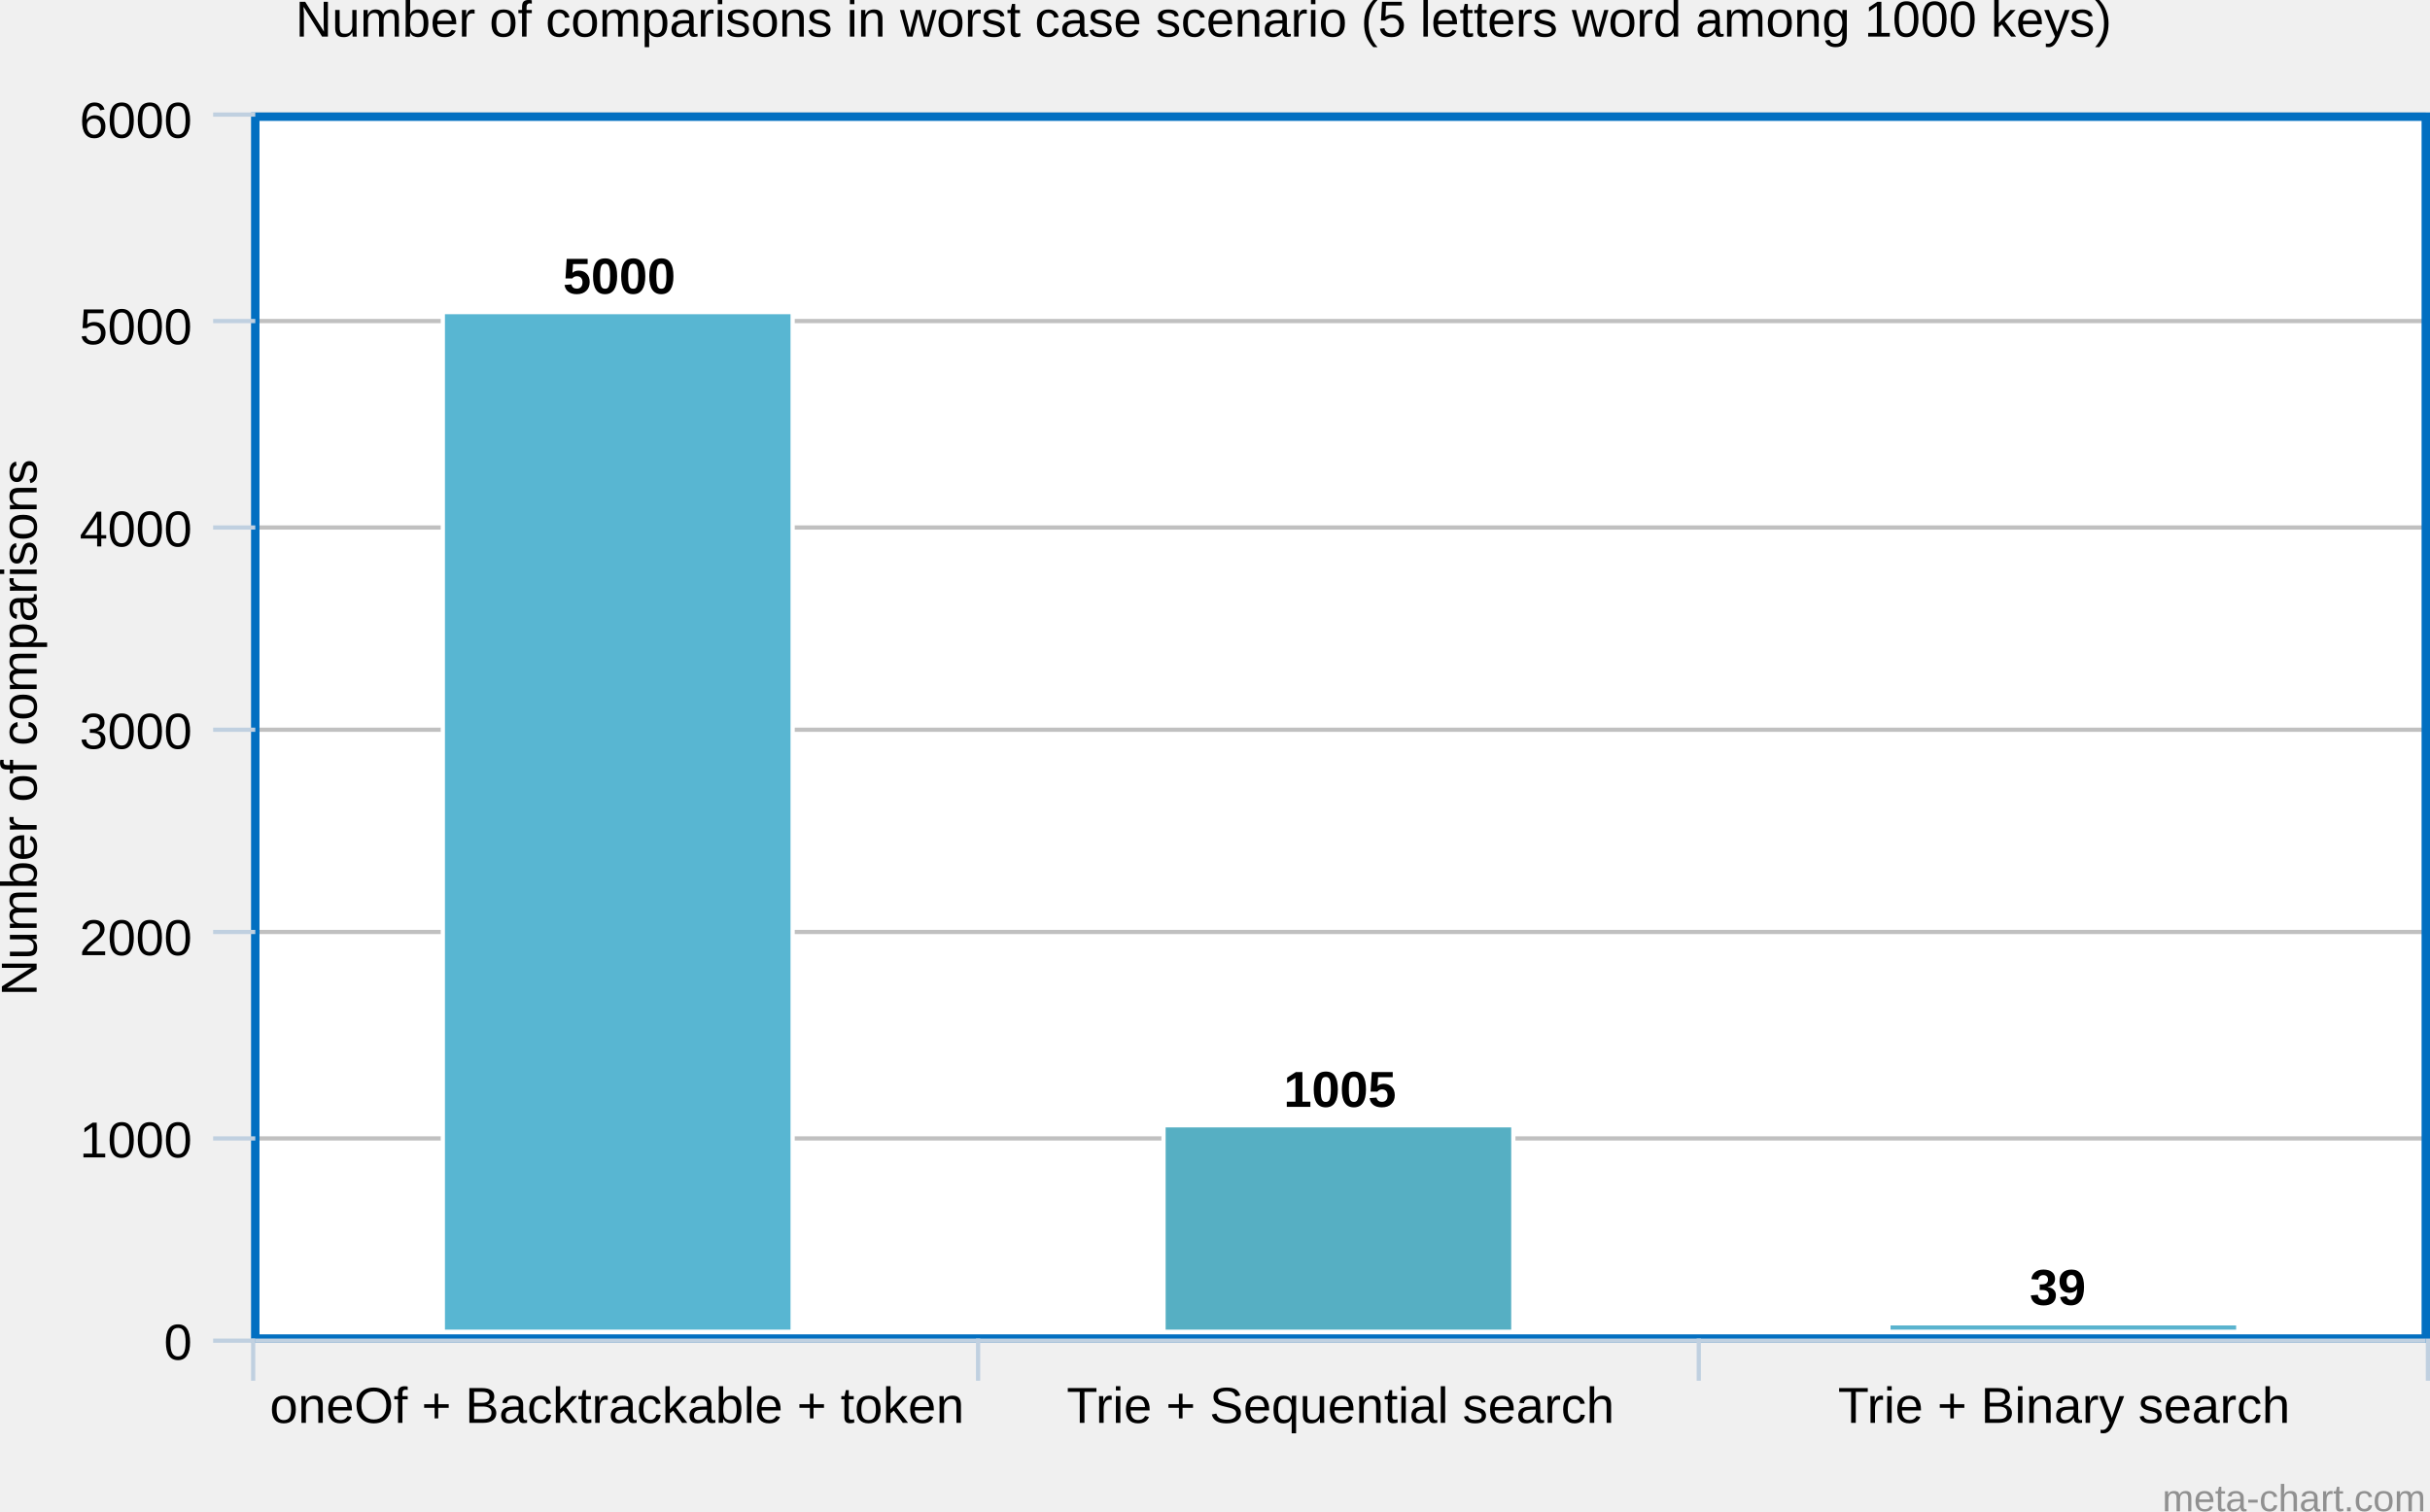
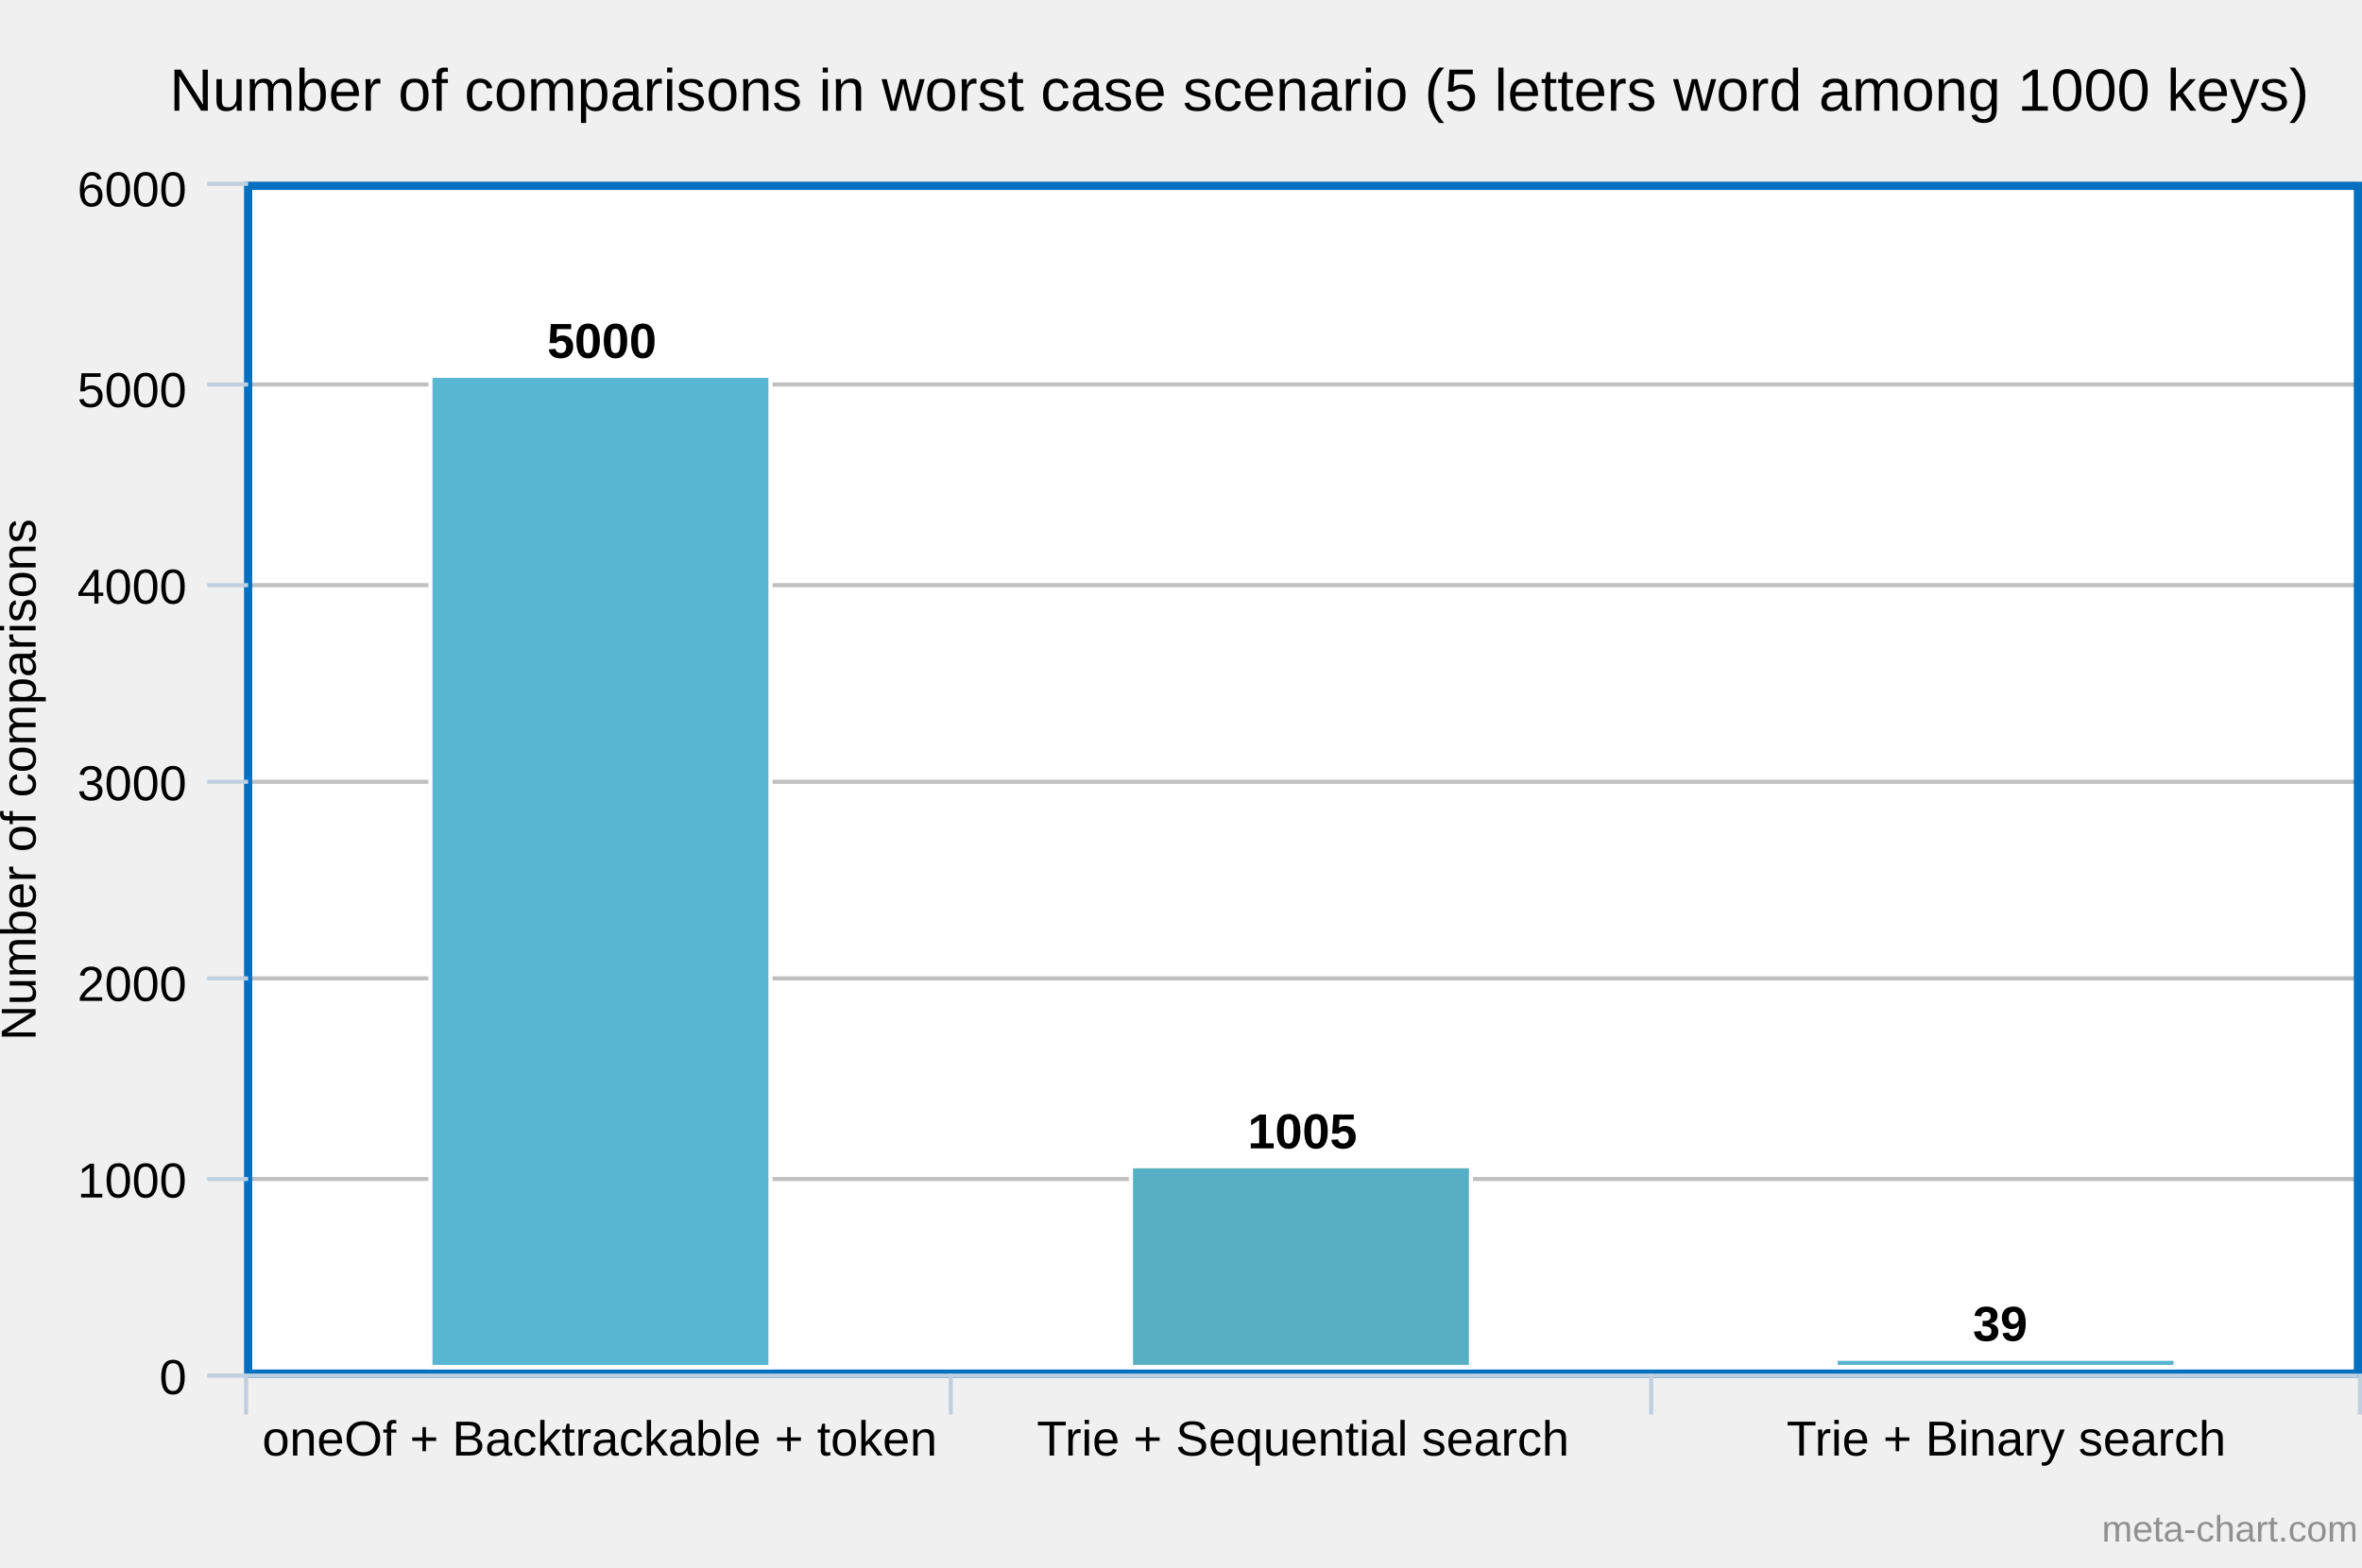
- <svg xmlns="http://www.w3.org/2000/svg" width="143.893mm" height="89.541mm" viewBox="0 0 143.893 89.541" version="1.1" id="svg8">
+ <svg xmlns="http://www.w3.org/2000/svg" id="svg8" version="1.1" viewBox="0 0 143.893 95.541" height="95.541mm" width="143.893mm">
  <defs id="defs2">
    <clipPath id="highcharts-35">
-       <rect id="rect1042" height="288" width="513" y="1" x="1" />
+       <rect x="1" y="1" width="513" height="288" id="rect1042" />
    </clipPath>
  </defs>
-   <g id="layer1" transform="translate(-42.95802,-62.10758)">
-     <rect x="58.074" y="69.019" width="128.528" height="72.375" id="rect1047" style="font-size:medium;font-family:'lucida grande', 'lucida sans unicode', arial, helvetica, sans-serif;fill:#ffffff;stroke-width:0.25" />
-     <path d="M 58.074,141.519 H 186.602 V 129.54 H 58.074" id="path1049" style="font-size:medium;font-family:'lucida grande', 'lucida sans unicode', arial, helvetica, sans-serif;fill:#ffffff;fill-opacity:0.5;stroke-width:0.25" />
-     <path d="M 58.074,117.311 H 186.602 V 105.332 H 58.074" id="path1051" style="font-size:medium;font-family:'lucida grande', 'lucida sans unicode', arial, helvetica, sans-serif;fill:#ffffff;fill-opacity:0.5;stroke-width:0.25" />
-     <path d="M 58.074,93.352 H 186.602 V 81.123 H 58.074" id="path1053" style="font-size:medium;font-family:'lucida grande', 'lucida sans unicode', arial, helvetica, sans-serif;fill:#ffffff;fill-opacity:0.5;stroke-width:0.25" />
-     <g style="font-size:medium;font-family:'lucida grande', 'lucida sans unicode', arial, helvetica, sans-serif" class="highcharts-grid" id="g1055" transform="matrix(0.2645833,0,0,0.2645833,42.01538,46.97755)" />
-     <g style="font-size:medium;font-family:'lucida grande', 'lucida sans unicode', arial, helvetica, sans-serif" class="highcharts-grid" id="g1071" transform="matrix(0.249568,0,0,0.249568,39.35683,59.53586)">
-       <path d="M 75,328.5 H 590" id="path1057" style="opacity:1;fill:none;stroke:#c0c0c0;stroke-width:1" />
-       <path d="M 75,280.5 H 590" id="path1059" style="opacity:1;fill:none;stroke:#c0c0c0;stroke-width:1" />
-       <path d="M 75,231.5 H 590" id="path1061" style="opacity:1;fill:none;stroke:#c0c0c0;stroke-width:1" />
-       <path d="M 75,183.5 H 590" id="path1063" style="opacity:1;fill:none;stroke:#c0c0c0;stroke-width:1" />
-       <path d="M 75,135.5 H 590" id="path1065" style="opacity:1;fill:none;stroke:#c0c0c0;stroke-width:1" />
-       <path d="M 75,86.5 H 590" id="path1067" style="opacity:1;fill:none;stroke:#c0c0c0;stroke-width:1" />
-       <path d="M 75,37.5 H 590" id="path1069" style="opacity:1;fill:none;stroke:#c0c0c0;stroke-width:1" />
+   <g transform="translate(-42.95802,-56.10756)" id="layer1">
+     <rect style="font-size:medium;font-family:'lucida grande', 'lucida sans unicode', arial, helvetica, sans-serif;fill:#ffffff;stroke-width:0.25" id="rect1047" height="72.375" width="128.528" y="67.432" x="58.074" />
+     <path style="font-size:medium;font-family:'lucida grande', 'lucida sans unicode', arial, helvetica, sans-serif;fill:#ffffff;fill-opacity:0.5;stroke-width:0.25" id="path1049" d="M 58.074,139.931 H 186.602 V 127.952 H 58.074" />
+     <path style="font-size:medium;font-family:'lucida grande', 'lucida sans unicode', arial, helvetica, sans-serif;fill:#ffffff;fill-opacity:0.5;stroke-width:0.25" id="path1051" d="M 58.074,115.723 H 186.602 V 103.744 H 58.074" />
+     <path style="font-size:medium;font-family:'lucida grande', 'lucida sans unicode', arial, helvetica, sans-serif;fill:#ffffff;fill-opacity:0.5;stroke-width:0.25" id="path1053" d="M 58.074,91.765 H 186.602 V 79.536 H 58.074" />
+     <g transform="matrix(0.2645833,0,0,0.2645833,42.01538,46.97755)" id="g1055" class="highcharts-grid" style="font-size:medium;font-family:'lucida grande', 'lucida sans unicode', arial, helvetica, sans-serif" />
+     <g transform="matrix(0.249568,0,0,0.249568,39.35683,57.94836)" id="g1071" class="highcharts-grid" style="font-size:medium;font-family:'lucida grande', 'lucida sans unicode', arial, helvetica, sans-serif">
+       <path style="opacity:1;fill:none;stroke:#c0c0c0;stroke-width:1" id="path1057" d="M 75,328.5 H 590" />
+       <path style="opacity:1;fill:none;stroke:#c0c0c0;stroke-width:1" id="path1059" d="M 75,280.5 H 590" />
+       <path style="opacity:1;fill:none;stroke:#c0c0c0;stroke-width:1" id="path1061" d="M 75,231.5 H 590" />
+       <path style="opacity:1;fill:none;stroke:#c0c0c0;stroke-width:1" id="path1063" d="M 75,183.5 H 590" />
+       <path style="opacity:1;fill:none;stroke:#c0c0c0;stroke-width:1" id="path1065" d="M 75,135.5 H 590" />
+       <path style="opacity:1;fill:none;stroke:#c0c0c0;stroke-width:1" id="path1067" d="M 75,86.5 H 590" />
+       <path style="opacity:1;fill:none;stroke:#c0c0c0;stroke-width:1" id="path1069" d="M 75,37.5 H 590" />
    </g>
-     <rect x="58.074" y="69.019" width="128.528" height="72.375" id="rect1073" style="font-size:medium;font-family:'lucida grande', 'lucida sans unicode', arial, helvetica, sans-serif;fill:none;stroke:#026fc1;stroke-width:0.499" />
-     <g style="font-size:medium;font-family:'lucida grande', 'lucida sans unicode', arial, helvetica, sans-serif" class="highcharts-axis" id="g1085" transform="matrix(0.249568,0,0,0.249568,39.35683,59.53586)">
-       <path d="m 246.5,328 v 10" id="path1075" style="opacity:1;fill:none;stroke:#c0d0e0;stroke-width:1" />
-       <path d="m 417.5,328 v 10" id="path1077" style="opacity:1;fill:none;stroke:#c0d0e0;stroke-width:1" />
-       <path d="m 590.5,328 v 10" id="path1079" style="opacity:1;fill:none;stroke:#c0d0e0;stroke-width:1" />
-       <path d="m 74.5,328 v 10" id="path1081" style="opacity:1;fill:none;stroke:#c0d0e0;stroke-width:1" />
-       <path d="M 75,328.5 H 590" id="path1083" style="fill:none;stroke:#c0d0e0;stroke-width:1" />
+     <rect style="font-size:medium;font-family:'lucida grande', 'lucida sans unicode', arial, helvetica, sans-serif;fill:none;stroke:#026fc1;stroke-width:0.499" id="rect1073" height="72.375" width="128.528" y="67.432" x="58.074" />
+     <g transform="matrix(0.249568,0,0,0.249568,39.35683,57.94836)" id="g1085" class="highcharts-axis" style="font-size:medium;font-family:'lucida grande', 'lucida sans unicode', arial, helvetica, sans-serif">
+       <path style="opacity:1;fill:none;stroke:#c0d0e0;stroke-width:1" id="path1075" d="m 246.5,328 v 10" />
+       <path style="opacity:1;fill:none;stroke:#c0d0e0;stroke-width:1" id="path1077" d="m 417.5,328 v 10" />
+       <path style="opacity:1;fill:none;stroke:#c0d0e0;stroke-width:1" id="path1079" d="m 590.5,328 v 10" />
+       <path style="opacity:1;fill:none;stroke:#c0d0e0;stroke-width:1" id="path1081" d="m 74.5,328 v 10" />
+       <path style="fill:none;stroke:#c0d0e0;stroke-width:1" id="path1083" d="M 75,328.5 H 590" />
    </g>
-     <g style="font-size:medium;font-family:'lucida grande', 'lucida sans unicode', arial, helvetica, sans-serif" class="highcharts-axis" id="g1105" transform="matrix(0.249568,0,0,0.249568,39.35683,59.53586)">
-       <path d="M 75,328.5 H 65" id="path1087" style="opacity:1;fill:none;stroke:#c0d0e0;stroke-width:1" />
-       <path d="M 75,280.5 H 65" id="path1089" style="opacity:1;fill:none;stroke:#c0d0e0;stroke-width:1" />
-       <path d="M 75,231.5 H 65" id="path1091" style="opacity:1;fill:none;stroke:#c0d0e0;stroke-width:1" />
-       <path d="M 75,183.5 H 65" id="path1093" style="opacity:1;fill:none;stroke:#c0d0e0;stroke-width:1" />
-       <path d="M 75,135.5 H 65" id="path1095" style="opacity:1;fill:none;stroke:#c0d0e0;stroke-width:1" />
-       <path d="M 75,86.5 H 65" id="path1097" style="opacity:1;fill:none;stroke:#c0d0e0;stroke-width:1" />
-       <path d="M 75,37.5 H 65" id="path1099" style="opacity:1;fill:none;stroke:#c0d0e0;stroke-width:1" />
-       <text x="23.125" transform="rotate(-90,23.125,183)" class=" highcharts-yaxis-title" style="color:#000000;font-weight:normal;font-size:12px;font-family:arial, sans-serif;text-transform:none;text-anchor:middle;fill:#000000" y="183" id="text1103">
+     <g transform="matrix(0.249568,0,0,0.249568,39.35683,57.94836)" id="g1105" class="highcharts-axis" style="font-size:medium;font-family:'lucida grande', 'lucida sans unicode', arial, helvetica, sans-serif">
+       <path style="opacity:1;fill:none;stroke:#c0d0e0;stroke-width:1" id="path1087" d="M 75,328.5 H 65" />
+       <path style="opacity:1;fill:none;stroke:#c0d0e0;stroke-width:1" id="path1089" d="M 75,280.5 H 65" />
+       <path style="opacity:1;fill:none;stroke:#c0d0e0;stroke-width:1" id="path1091" d="M 75,231.5 H 65" />
+       <path style="opacity:1;fill:none;stroke:#c0d0e0;stroke-width:1" id="path1093" d="M 75,183.5 H 65" />
+       <path style="opacity:1;fill:none;stroke:#c0d0e0;stroke-width:1" id="path1095" d="M 75,135.5 H 65" />
+       <path style="opacity:1;fill:none;stroke:#c0d0e0;stroke-width:1" id="path1097" d="M 75,86.5 H 65" />
+       <path style="opacity:1;fill:none;stroke:#c0d0e0;stroke-width:1" id="path1099" d="M 75,37.5 H 65" />
+       <text id="text1103" y="183" style="color:#000000;font-weight:normal;font-size:12px;font-family:arial, sans-serif;text-transform:none;text-anchor:middle;fill:#000000" class=" highcharts-yaxis-title" transform="rotate(-90,23.125,183)" x="23.125">
        <tspan id="tspan1101">Number of comparisons</tspan>
      </text>
    </g>
-     <rect x="69.18" y="80.594" width="20.714" height="60.395" rx="0" ry="0" id="rect1107" style="font-size:medium;font-family:'lucida grande', 'lucida sans unicode', arial, helvetica, sans-serif;fill:#58b6d2;stroke:#ffffff;stroke-width:0.25" />
-     <rect x="111.856" y="128.761" width="20.714" height="12.229" rx="0" ry="0" id="rect1109" style="font-size:medium;font-family:'lucida grande', 'lucida sans unicode', arial, helvetica, sans-serif;fill:#56afc3;stroke:#ffffff;stroke-width:0.25" />
-     <rect x="154.782" y="140.491" width="20.714" height="0.499" rx="0" ry="0" id="rect1111" style="font-size:medium;font-family:'lucida grande', 'lucida sans unicode', arial, helvetica, sans-serif;fill:#5ab3ce;stroke:#ffffff;stroke-width:0.25" />
-     <g style="font-size:medium;font-family:'lucida grande', 'lucida sans unicode', arial, helvetica, sans-serif" id="g1115" clip-path="none" transform="matrix(0.249568,0,0,0.249568,58.07443,69.01944)" class="highcharts-markers highcharts-series-0" />
-     <g style="font-size:medium;font-family:'lucida grande', 'lucida sans unicode', arial, helvetica, sans-serif" id="g1117" clip-path="url(#highcharts-35)" transform="matrix(0.249568,0,0,0.249568,58.07443,69.01944)" class="highcharts-series highcharts-series-1" />
-     <g style="font-size:medium;font-family:'lucida grande', 'lucida sans unicode', arial, helvetica, sans-serif" id="g1119" clip-path="none" transform="matrix(0.249568,0,0,0.249568,58.07443,69.01944)" class="highcharts-markers highcharts-series-1" />
-     <text x="114.227" class="highcharts-title" style="color:#000000;font-size:2.995px;font-family:arial, sans-serif;text-transform:none;text-anchor:middle;fill:#000000;stroke-width:0.25" y="64.278" id="text1125">
-       <tspan id="tspan1123" style="stroke-width:0.25">Number of comparisons in worst case scenario (5 letters word among 1000 keys)</tspan>
+     <rect style="font-size:medium;font-family:'lucida grande', 'lucida sans unicode', arial, helvetica, sans-serif;fill:#58b6d2;stroke:#ffffff;stroke-width:0.25" id="rect1107" ry="0" rx="0" height="60.395" width="20.714" y="79.007" x="69.18" />
+     <rect style="font-size:medium;font-family:'lucida grande', 'lucida sans unicode', arial, helvetica, sans-serif;fill:#56afc3;stroke:#ffffff;stroke-width:0.25" id="rect1109" ry="0" rx="0" height="12.229" width="20.714" y="127.173" x="111.856" />
+     <rect style="font-size:medium;font-family:'lucida grande', 'lucida sans unicode', arial, helvetica, sans-serif;fill:#5ab3ce;stroke:#ffffff;stroke-width:0.25" id="rect1111" ry="0" rx="0" height="0.499" width="20.714" y="138.903" x="154.782" />
+     <g class="highcharts-markers highcharts-series-0" transform="matrix(0.249568,0,0,0.249568,58.07443,69.01944)" clip-path="none" id="g1115" style="font-size:medium;font-family:'lucida grande', 'lucida sans unicode', arial, helvetica, sans-serif" />
+     <g class="highcharts-series highcharts-series-1" transform="matrix(0.249568,0,0,0.249568,58.07443,69.01944)" clip-path="url(#highcharts-35)" id="g1117" style="font-size:medium;font-family:'lucida grande', 'lucida sans unicode', arial, helvetica, sans-serif" />
+     <g class="highcharts-markers highcharts-series-1" transform="matrix(0.249568,0,0,0.249568,58.07443,69.01944)" clip-path="none" id="g1119" style="font-size:medium;font-family:'lucida grande', 'lucida sans unicode', arial, helvetica, sans-serif" />
+     <text id="text1125" y="62.854" style="color:#000000;font-size:3.63px;font-family:arial, sans-serif;text-transform:none;text-anchor:middle;fill:#000000;stroke-width:0.302" class="highcharts-title" x="118.455">
+       <tspan style="stroke-width:0.302" id="tspan1123">Number of comparisons in worst case scenario (5 letters word among 1000 keys)</tspan>
    </text>
-     <g class="highcharts-data-labels highcharts-series-0" transform="matrix(0.249568,0,0,0.249568,58.07443,69.01944)" id="g1145" style="font-size:medium;font-family:'lucida grande', 'lucida sans unicode', arial, helvetica, sans-serif;opacity:1">
-       <g transform="translate(68,25)" id="g1131">
-         <text x="5" style="color:#000000;font-weight:bold;font-size:12px;font-family:arial, sans-serif;fill:#000000" y="17" id="text1129">
+     <g style="font-size:medium;font-family:'lucida grande', 'lucida sans unicode', arial, helvetica, sans-serif;opacity:1" id="g1145" transform="matrix(0.249568,0,0,0.249568,58.07443,67.43194)" class="highcharts-data-labels highcharts-series-0">
+       <g id="g1131" transform="translate(68,25)">
+         <text id="text1129" y="17" style="color:#000000;font-weight:bold;font-size:12px;font-family:arial, sans-serif;fill:#000000" x="5">
          <tspan id="tspan1127">5000</tspan>
        </text>
      </g>
-       <g transform="translate(239,218)" id="g1137">
-         <text x="5" style="color:#000000;font-weight:bold;font-size:12px;font-family:arial, sans-serif;fill:#000000" y="17" id="text1135">
+       <g id="g1137" transform="translate(239,218)">
+         <text id="text1135" y="17" style="color:#000000;font-weight:bold;font-size:12px;font-family:arial, sans-serif;fill:#000000" x="5">
          <tspan id="tspan1133">1005</tspan>
        </text>
      </g>
-       <g transform="translate(416,265)" id="g1143">
-         <text x="5" style="color:#000000;font-weight:bold;font-size:12px;font-family:arial, sans-serif;fill:#000000" y="17" id="text1141">
+       <g id="g1143" transform="translate(416,265)">
+         <text id="text1141" y="17" style="color:#000000;font-weight:bold;font-size:12px;font-family:arial, sans-serif;fill:#000000" x="5">
          <tspan id="tspan1139">39</tspan>
        </text>
      </g>
    </g>
-     <g class="highcharts-data-labels highcharts-series-1" transform="matrix(0.2645833,0,0,0.2645833,61.85913,57.03171)" id="g1147" style="font-size:medium;font-family:'lucida grande', 'lucida sans unicode', arial, helvetica, sans-serif;opacity:1" />
-     <g style="font-size:medium;font-family:'lucida grande', 'lucida sans unicode', arial, helvetica, sans-serif" class="highcharts-axis-labels highcharts-xaxis-labels" id="g1175" transform="matrix(0.249568,0,0,0.249568,39.35683,59.53586)">
-       <text x="160.833" style="color:#000000;font-weight:normal;font-size:12px;font-family:arial, sans-serif;text-transform:none;text-anchor:middle;opacity:1;fill:#000000" y="348" id="text1165">
+     <g style="font-size:medium;font-family:'lucida grande', 'lucida sans unicode', arial, helvetica, sans-serif;opacity:1" id="g1147" transform="matrix(0.2645833,0,0,0.2645833,61.85913,57.03171)" class="highcharts-data-labels highcharts-series-1" />
+     <g transform="matrix(0.249568,0,0,0.249568,39.35683,57.94836)" id="g1175" class="highcharts-axis-labels highcharts-xaxis-labels" style="font-size:medium;font-family:'lucida grande', 'lucida sans unicode', arial, helvetica, sans-serif">
+       <text id="text1165" y="348" style="color:#000000;font-weight:normal;font-size:12px;font-family:arial, sans-serif;text-transform:none;text-anchor:middle;opacity:1;fill:#000000" x="160.833">
        <tspan id="tspan1163">oneOf + Backtrackable + token</tspan>
      </text>
-       <text x="332.5" style="color:#000000;font-weight:normal;font-size:12px;font-family:arial, sans-serif;text-transform:none;text-anchor:middle;opacity:1;fill:#000000" y="348" id="text1169">
+       <text id="text1169" y="348" style="color:#000000;font-weight:normal;font-size:12px;font-family:arial, sans-serif;text-transform:none;text-anchor:middle;opacity:1;fill:#000000" x="332.5">
        <tspan id="tspan1167">Trie + Sequential search</tspan>
      </text>
-       <text x="504.167" style="color:#000000;font-weight:normal;font-size:12px;font-family:arial, sans-serif;text-transform:none;text-anchor:middle;opacity:1;fill:#000000" y="348" id="text1173">
+       <text id="text1173" y="348" style="color:#000000;font-weight:normal;font-size:12px;font-family:arial, sans-serif;text-transform:none;text-anchor:middle;opacity:1;fill:#000000" x="504.167">
        <tspan id="tspan1171">Trie + Binary search</tspan>
      </text>
    </g>
-     <g style="font-size:medium;font-family:'lucida grande', 'lucida sans unicode', arial, helvetica, sans-serif" class="highcharts-axis-labels highcharts-yaxis-labels" id="g1205" transform="matrix(0.249568,0,0,0.249568,39.35683,59.53586)">
-       <text x="60" style="color:#000000;font-weight:normal;font-size:12px;font-family:arial, sans-serif;text-transform:none;text-anchor:end;opacity:1;fill:#000000" y="333" id="text1179">
+     <g transform="matrix(0.249568,0,0,0.249568,39.35683,57.94836)" id="g1205" class="highcharts-axis-labels highcharts-yaxis-labels" style="font-size:medium;font-family:'lucida grande', 'lucida sans unicode', arial, helvetica, sans-serif">
+       <text id="text1179" y="333" style="color:#000000;font-weight:normal;font-size:12px;font-family:arial, sans-serif;text-transform:none;text-anchor:end;opacity:1;fill:#000000" x="60">
        <tspan id="tspan1177">0</tspan>
      </text>
-       <text x="60" style="color:#000000;font-weight:normal;font-size:12px;font-family:arial, sans-serif;text-transform:none;text-anchor:end;opacity:1;fill:#000000" y="285" id="text1183">
+       <text id="text1183" y="285" style="color:#000000;font-weight:normal;font-size:12px;font-family:arial, sans-serif;text-transform:none;text-anchor:end;opacity:1;fill:#000000" x="60">
        <tspan id="tspan1181">1000</tspan>
      </text>
-       <text x="60" style="color:#000000;font-weight:normal;font-size:12px;font-family:arial, sans-serif;text-transform:none;text-anchor:end;opacity:1;fill:#000000" y="237" id="text1187">
+       <text id="text1187" y="237" style="color:#000000;font-weight:normal;font-size:12px;font-family:arial, sans-serif;text-transform:none;text-anchor:end;opacity:1;fill:#000000" x="60">
        <tspan id="tspan1185">2000</tspan>
      </text>
-       <text x="60" style="color:#000000;font-weight:normal;font-size:12px;font-family:arial, sans-serif;text-transform:none;text-anchor:end;opacity:1;fill:#000000" y="188" id="text1191">
+       <text id="text1191" y="188" style="color:#000000;font-weight:normal;font-size:12px;font-family:arial, sans-serif;text-transform:none;text-anchor:end;opacity:1;fill:#000000" x="60">
        <tspan id="tspan1189">3000</tspan>
      </text>
-       <text x="60" style="color:#000000;font-weight:normal;font-size:12px;font-family:arial, sans-serif;text-transform:none;text-anchor:end;opacity:1;fill:#000000" y="140" id="text1195">
+       <text id="text1195" y="140" style="color:#000000;font-weight:normal;font-size:12px;font-family:arial, sans-serif;text-transform:none;text-anchor:end;opacity:1;fill:#000000" x="60">
        <tspan id="tspan1193">4000</tspan>
      </text>
-       <text x="60" style="color:#000000;font-weight:normal;font-size:12px;font-family:arial, sans-serif;text-transform:none;text-anchor:end;opacity:1;fill:#000000" y="92" id="text1199">
+       <text id="text1199" y="92" style="color:#000000;font-weight:normal;font-size:12px;font-family:arial, sans-serif;text-transform:none;text-anchor:end;opacity:1;fill:#000000" x="60">
        <tspan id="tspan1197">5000</tspan>
      </text>
-       <text x="60" style="color:#000000;font-weight:normal;font-size:12px;font-family:arial, sans-serif;text-transform:none;text-anchor:end;opacity:1;fill:#000000" y="43" id="text1203">
+       <text id="text1203" y="43" style="color:#000000;font-weight:normal;font-size:12px;font-family:arial, sans-serif;text-transform:none;text-anchor:end;opacity:1;fill:#000000" x="60">
        <tspan id="tspan1201">6000</tspan>
      </text>
    </g>
-     <g class="highcharts-tooltip" display="none" style="font-size:medium;font-family:'lucida grande', 'lucida sans unicode', arial, helvetica, sans-serif;white-space:nowrap;display:none" id="g1217" transform="matrix(0.2645833,0,0,0.2645833,42.01538,46.97755)">
-       <path d="m 3.5,0.5 h 10 c 3,0 3,0 3,3 v 10 c 0,3 0,3 -3,3 h -10 c -3,0 -3,0 -3,-3 v -10 c 0,-3 0,-3 3,-3" transform="translate(1,1)" id="path1207" style="fill:none;stroke:#000000;stroke-width:5;stroke-opacity:0.05" />
-       <path d="m 3.5,0.5 h 10 c 3,0 3,0 3,3 v 10 c 0,3 0,3 -3,3 h -10 c -3,0 -3,0 -3,-3 v -10 c 0,-3 0,-3 3,-3" transform="translate(1,1)" id="path1209" style="fill:none;stroke:#000000;stroke-width:3;stroke-opacity:0.1" />
-       <path d="m 3.5,0.5 h 10 c 3,0 3,0 3,3 v 10 c 0,3 0,3 -3,3 h -10 c -3,0 -3,0 -3,-3 v -10 c 0,-3 0,-3 3,-3" transform="translate(1,1)" id="path1211" style="fill:none;stroke:#000000;stroke-width:1;stroke-opacity:0.15" />
-       <path d="m 3.5,0.5 h 10 c 3,0 3,0 3,3 v 10 c 0,3 0,3 -3,3 h -10 c -3,0 -3,0 -3,-3 v -10 c 0,-3 0,-3 3,-3" id="path1213" style="fill:#ffffff;fill-opacity:0.85" />
-       <text x="8" style="color:#000000;font-size:12px;fill:#000000" y="20" id="text1215" />
+     <g transform="matrix(0.2645833,0,0,0.2645833,42.01538,46.97755)" id="g1217" style="font-size:medium;font-family:'lucida grande', 'lucida sans unicode', arial, helvetica, sans-serif;white-space:nowrap;display:none" display="none" class="highcharts-tooltip">
+       <path style="fill:none;stroke:#000000;stroke-width:5;stroke-opacity:0.05" id="path1207" transform="translate(1,1)" d="m 3.5,0.5 h 10 c 3,0 3,0 3,3 v 10 c 0,3 0,3 -3,3 h -10 c -3,0 -3,0 -3,-3 v -10 c 0,-3 0,-3 3,-3" />
+       <path style="fill:none;stroke:#000000;stroke-width:3;stroke-opacity:0.1" id="path1209" transform="translate(1,1)" d="m 3.5,0.5 h 10 c 3,0 3,0 3,3 v 10 c 0,3 0,3 -3,3 h -10 c -3,0 -3,0 -3,-3 v -10 c 0,-3 0,-3 3,-3" />
+       <path style="fill:none;stroke:#000000;stroke-width:1;stroke-opacity:0.15" id="path1211" transform="translate(1,1)" d="m 3.5,0.5 h 10 c 3,0 3,0 3,3 v 10 c 0,3 0,3 -3,3 h -10 c -3,0 -3,0 -3,-3 v -10 c 0,-3 0,-3 3,-3" />
+       <path style="fill:#ffffff;fill-opacity:0.85" id="path1213" d="m 3.5,0.5 h 10 c 3,0 3,0 3,3 v 10 c 0,3 0,3 -3,3 h -10 c -3,0 -3,0 -3,-3 v -10 c 0,-3 0,-3 3,-3" />
+       <text id="text1215" y="20" style="color:#000000;font-size:12px;fill:#000000" x="8" />
    </g>
-     <text x="186.602" style="color:#909090;font-size:2.246px;font-family:'lucida grande', 'lucida sans unicode', arial, helvetica, sans-serif;text-anchor:end;fill:#909090;stroke-width:0.25" y="151.626" id="text1219">meta-chart.com</text>
+     <text id="text1219" y="150.039" style="color:#909090;font-size:2.246px;font-family:'lucida grande', 'lucida sans unicode', arial, helvetica, sans-serif;text-anchor:end;fill:#909090;stroke-width:0.25" x="186.602">meta-chart.com</text>
  </g>
</svg>
